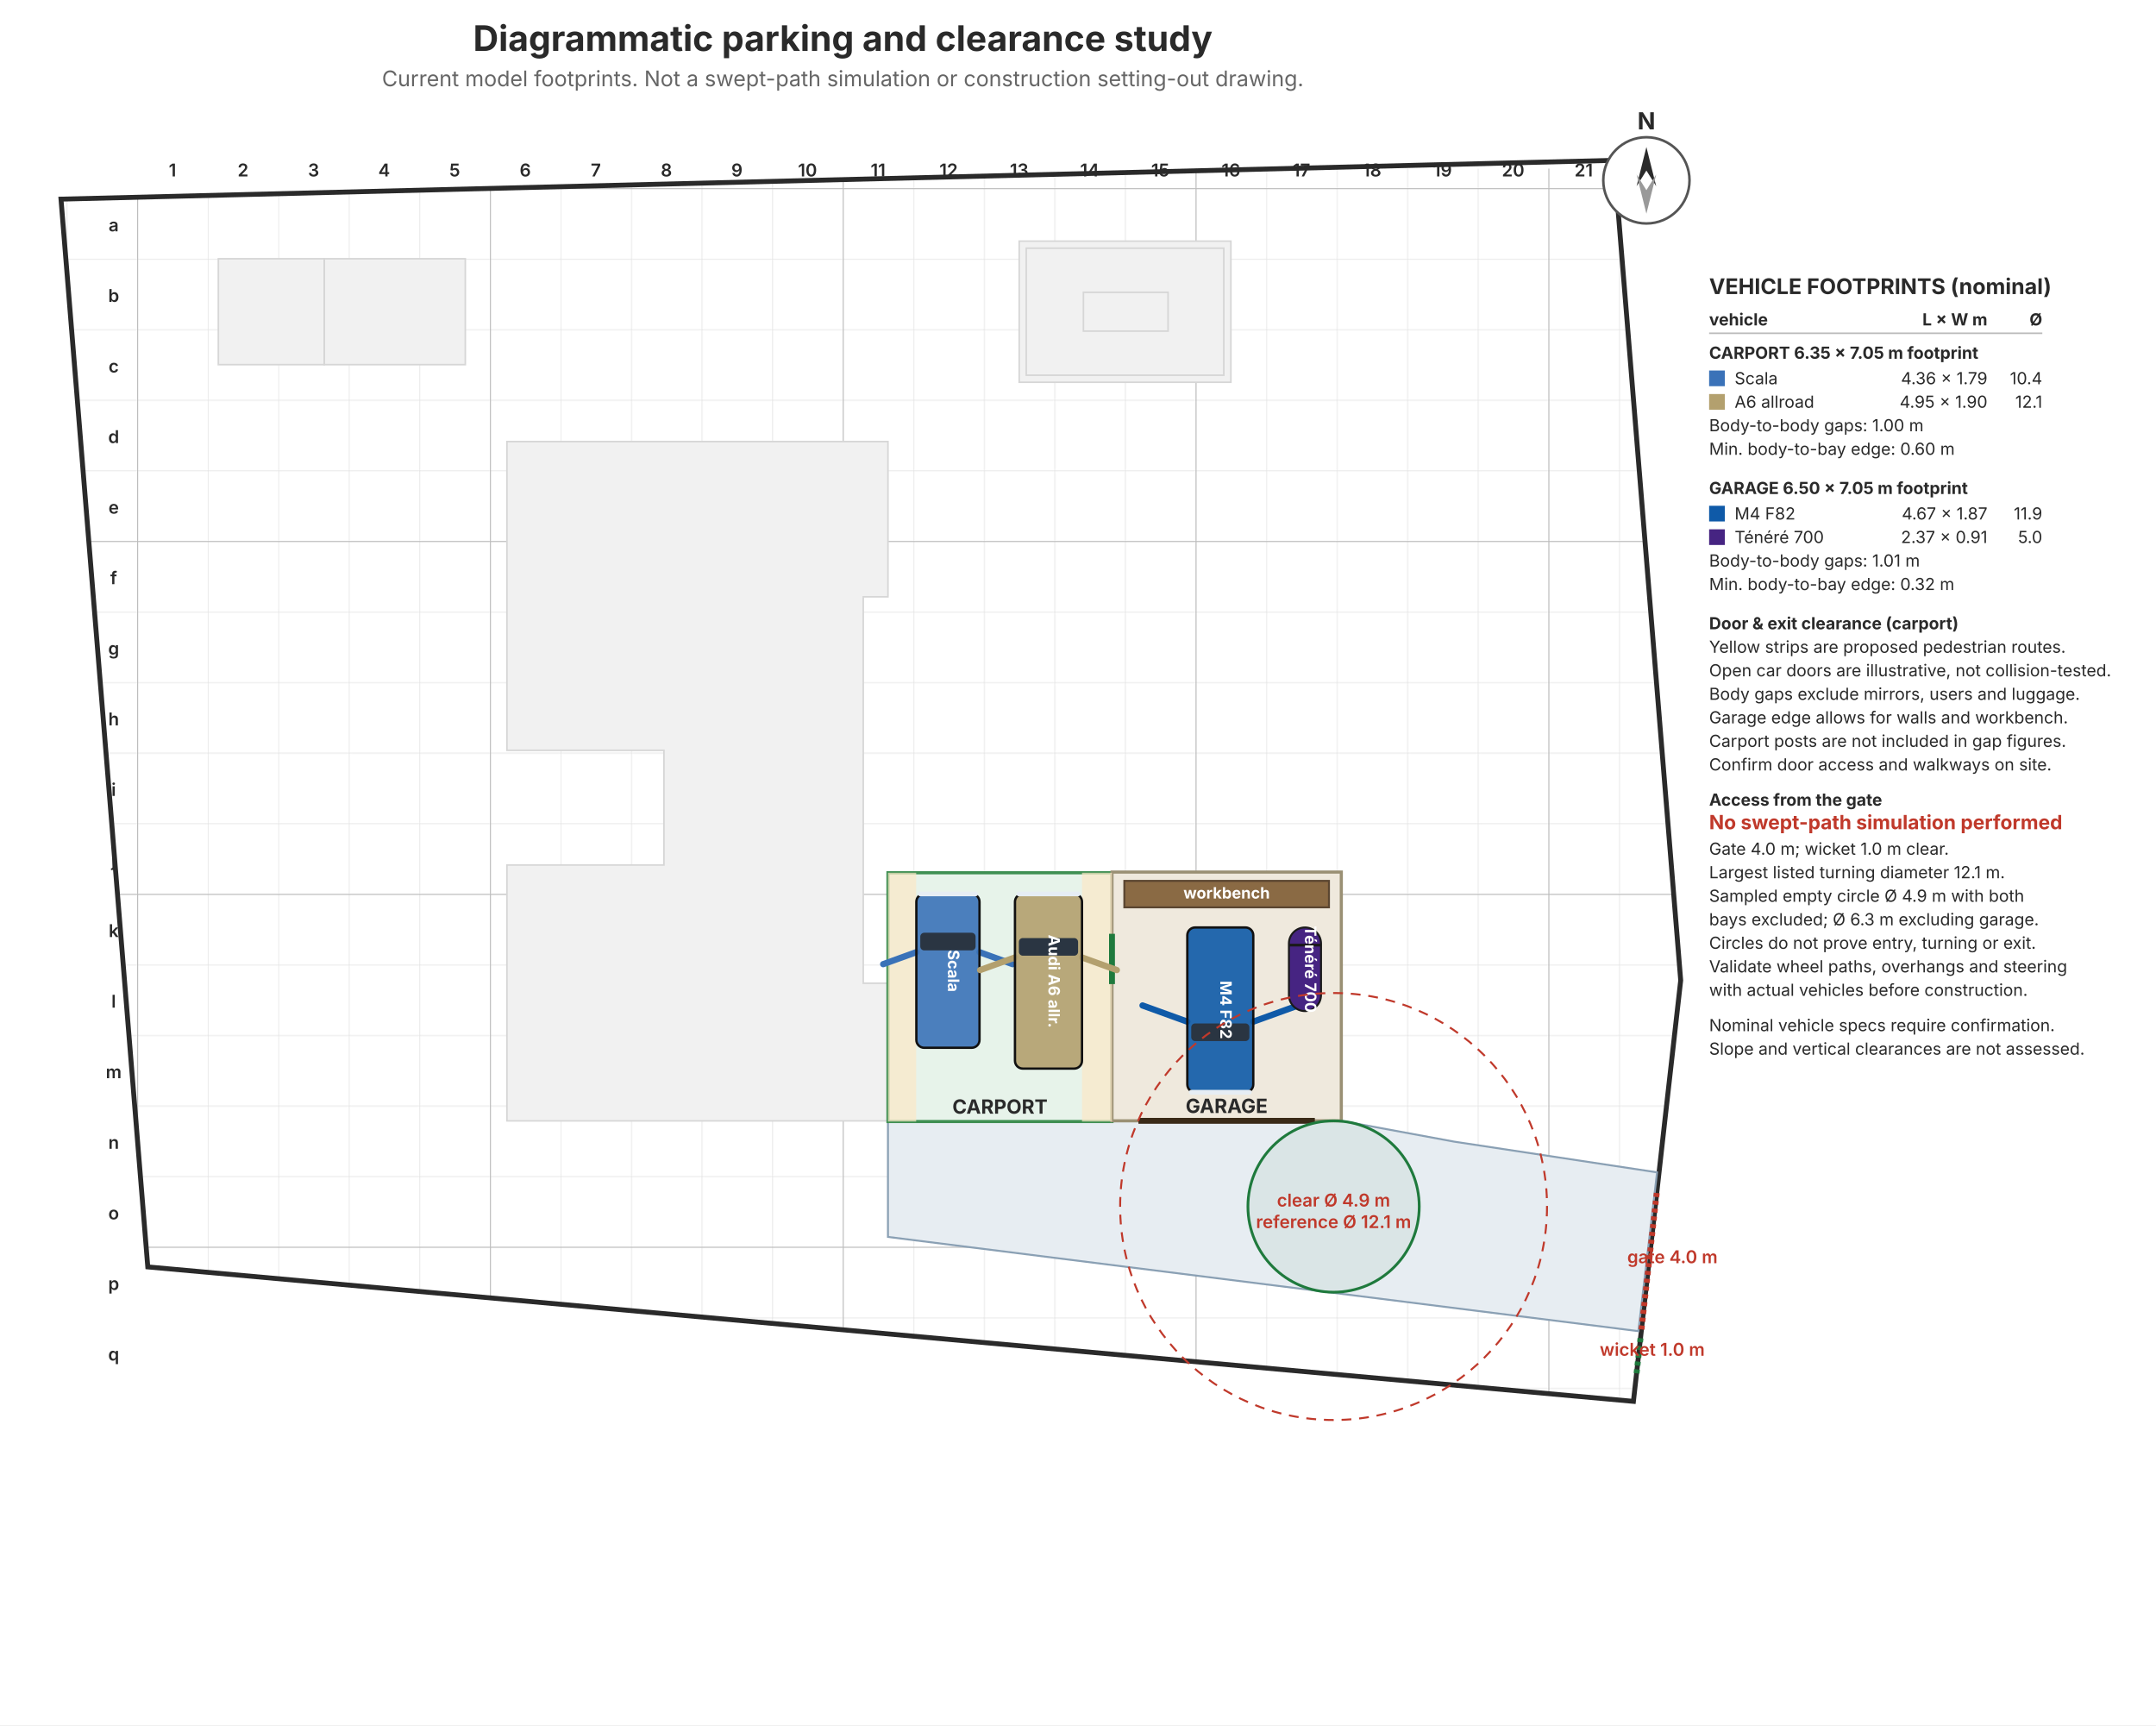
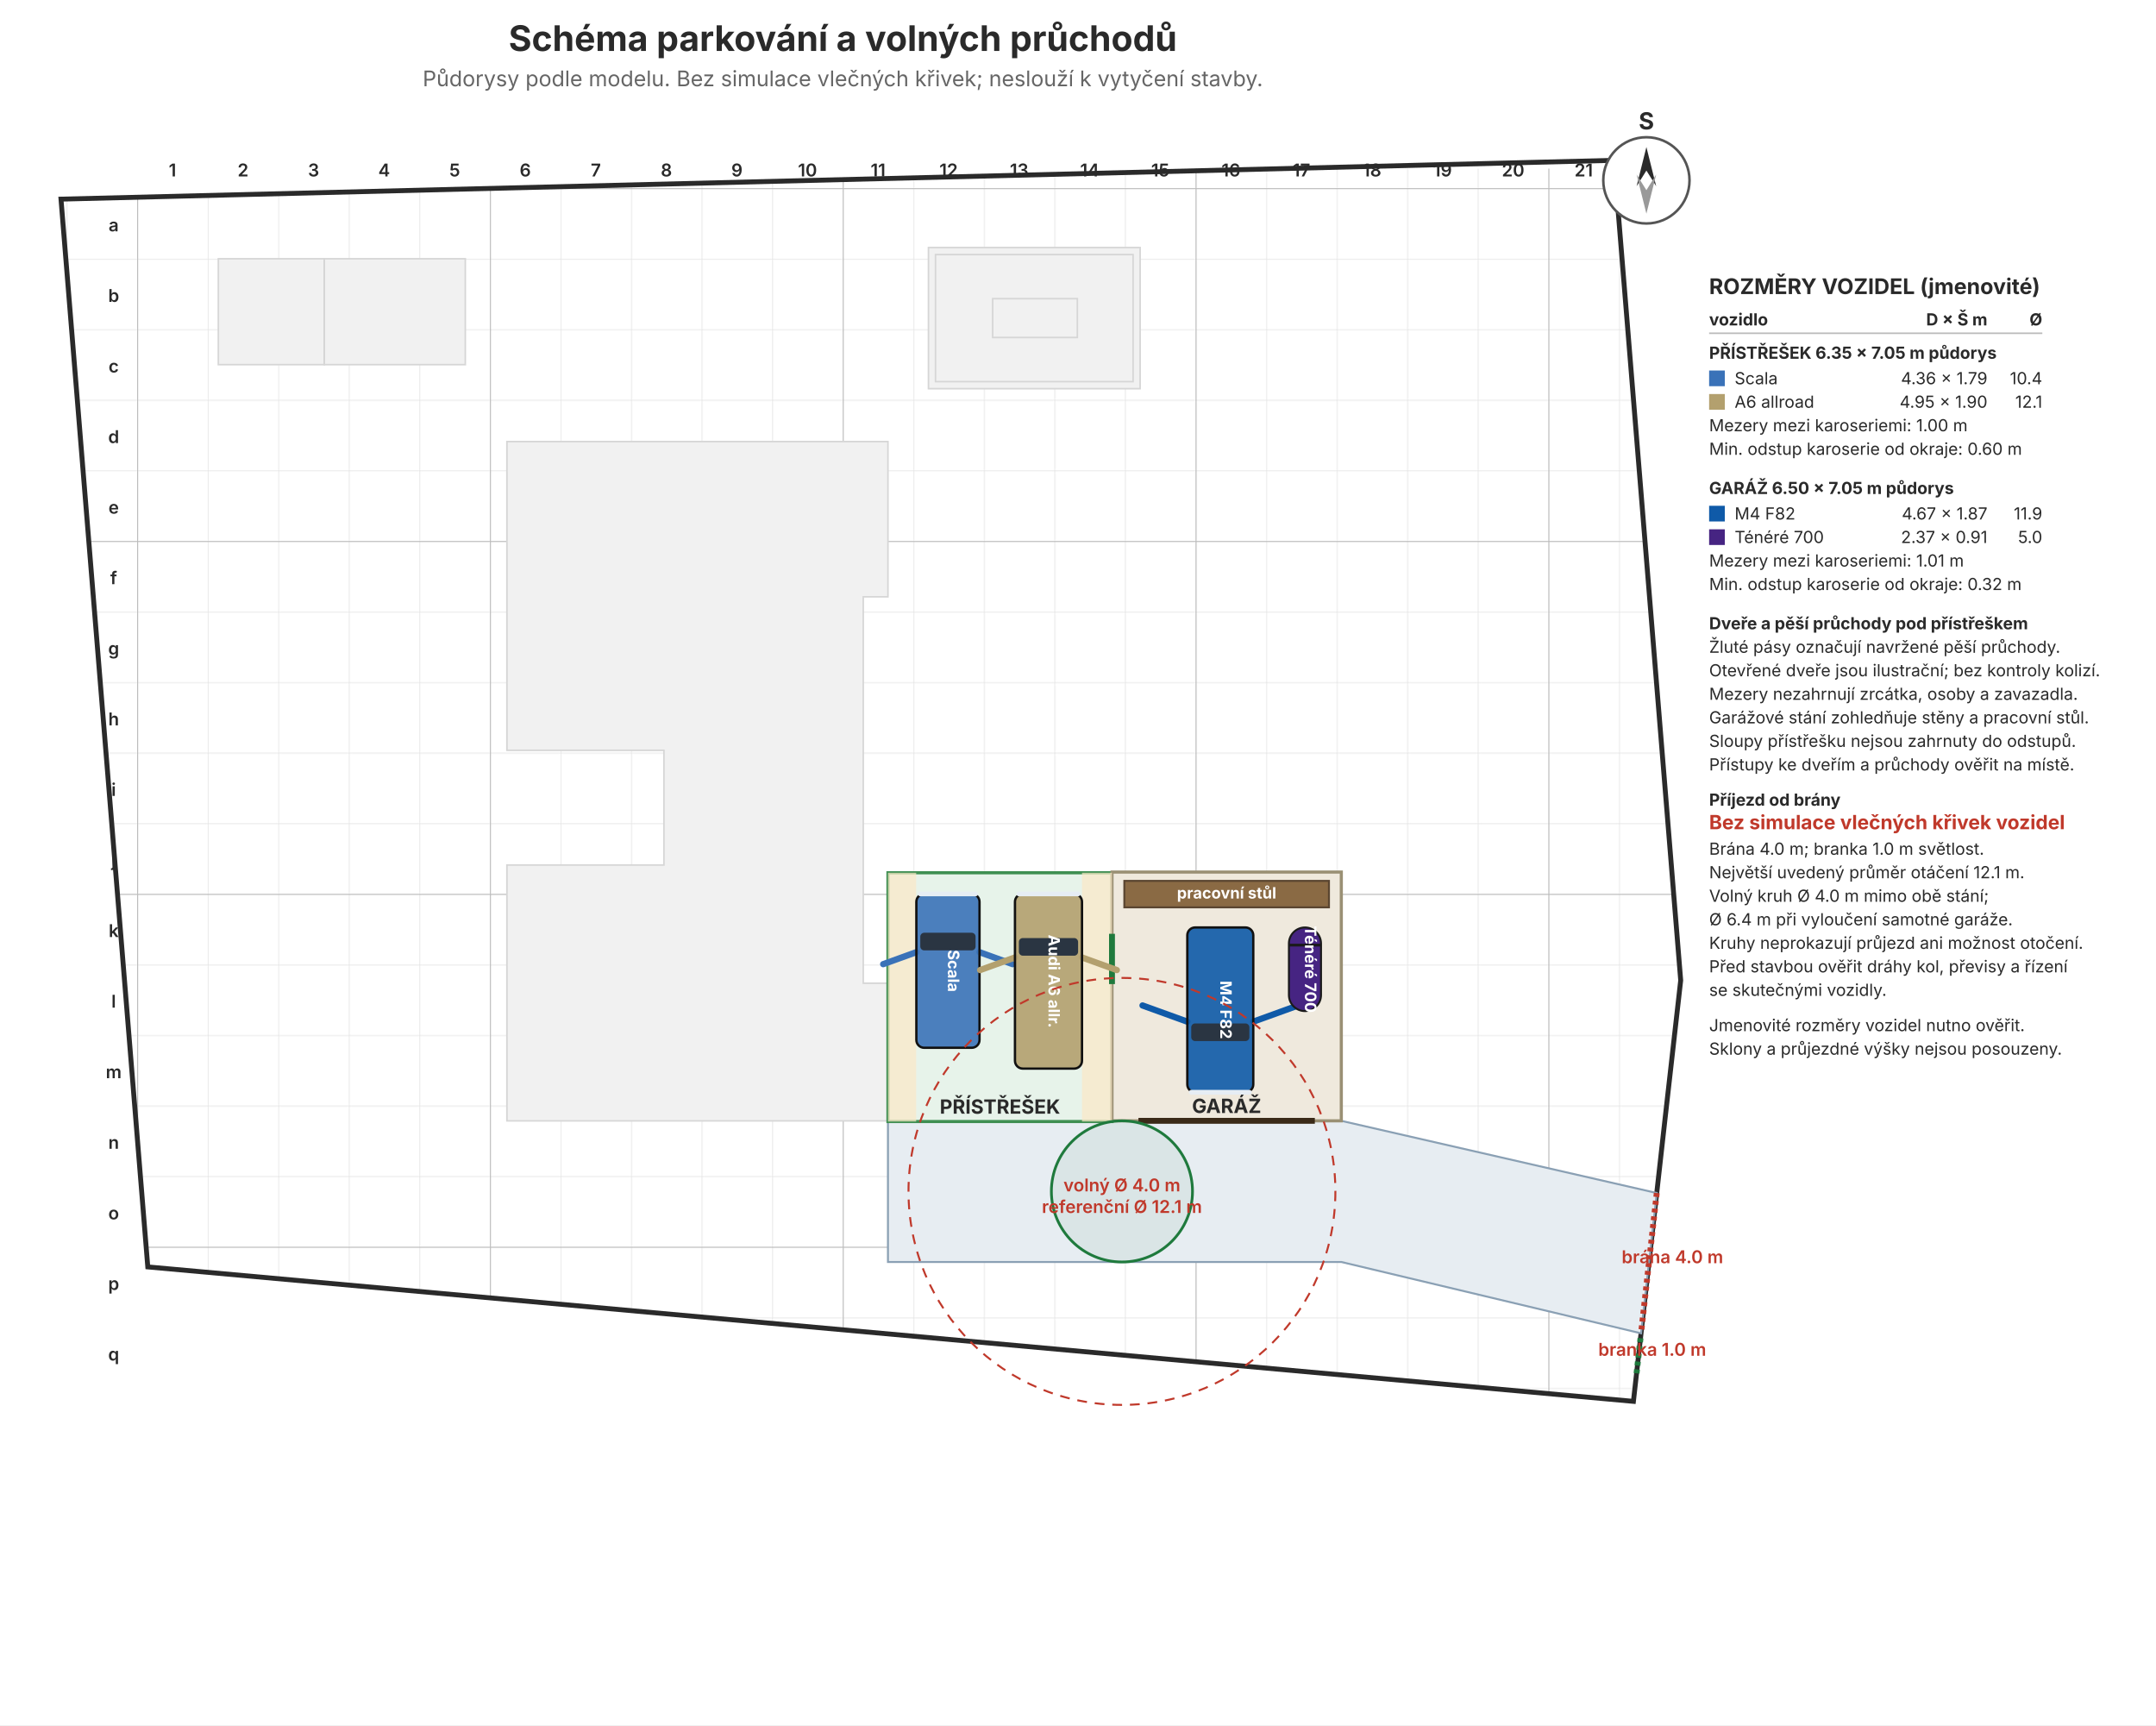
<svg xmlns="http://www.w3.org/2000/svg" viewBox="0 0 1100 880" font-family="-apple-system, BlinkMacSystemFont, sans-serif">
  <defs>
    <pattern id="cg" width="36" height="36" patternUnits="userSpaceOnUse">
      <path d="M 36 0 L 0 0 0 36" fill="none" stroke="#e2e2e2" stroke-width="0.6" />
    </pattern>
    <pattern id="mg" width="180" height="180" patternUnits="userSpaceOnUse">
      <rect width="180" height="180" fill="url(#cg)" />
      <path d="M 180 0 L 0 0 0 180" fill="none" stroke="#bcbcbc" stroke-width="1" />
    </pattern>
    <clipPath id="plot">
      <polygon points="-38.88,5.58 753.48,-14.22 787.5,404.1 779.4,475.74 763.38,618.84 5.4,550.26" />
    </clipPath>
    <marker id="arrow" markerWidth="9" markerHeight="9" refX="7" refY="4.5" orient="auto">
      <path d="M0,0 L9,4.5 L0,9 z" fill="#c0392b" />
    </marker>
  </defs>
  <style>
    text{font-family:-apple-system,sans-serif;fill:#2a2a2a}
    .title{font-size:18px;font-weight:700;text-anchor:middle}
    .sub{font-size:11px;fill:#666;text-anchor:middle}
    .axis{font-size:9px;fill:#777;text-anchor:middle;font-weight:600}
    .bay{font-size:10px;font-weight:700}
    .vlbl{font-size:8px;font-weight:700;fill:#fff}
    .dim{font-size:9px;fill:#c0392b;text-anchor:middle;font-weight:600}
    .ph{font-size:11px;font-weight:700}
    .pt{font-size:8.5px}
    .ok{font-size:10px;font-weight:700;fill:#1f7a3d}
    .bad{font-size:10px;font-weight:700;fill:#c0392b}
  </style>
  <rect width="1100" height="880" fill="white" />
-   <text x="430" y="26" class="title">Diagrammatic parking and clearance study</text>
-   <text x="430" y="44" class="sub">Current model footprints. Not a swept-path simulation or construction setting-out drawing.</text>
+   <text x="430" y="26" class="title">Schéma parkování a volných průchodů</text>
+   <text x="430" y="44" class="sub">Půdorysy podle modelu. Bez simulace vlečných křivek; neslouží k vytyčení stavby.</text>
  <g transform="translate(70, 96)">
    <g clip-path="url(#plot)">
      <rect x="-50" y="-10" width="900" height="720" fill="url(#mg)" />
    </g>
    <polygon points="-38.88,5.58 753.48,-14.22 787.5,404.1 779.4,475.74 763.38,618.84 5.4,550.26" fill="none" stroke="#2a2a2a" stroke-width="2.5" />
    <g class="axis">
      <text x="18" y="-6">1</text>
      <text x="54" y="-6">2</text>
      <text x="90" y="-6">3</text>
      <text x="126" y="-6">4</text>
      <text x="162" y="-6">5</text>
      <text x="198" y="-6">6</text>
      <text x="234" y="-6">7</text>
      <text x="270" y="-6">8</text>
      <text x="306" y="-6">9</text>
      <text x="342" y="-6">10</text>
      <text x="378" y="-6">11</text>
      <text x="414" y="-6">12</text>
      <text x="450" y="-6">13</text>
      <text x="486" y="-6">14</text>
      <text x="522" y="-6">15</text>
      <text x="558" y="-6">16</text>
      <text x="594" y="-6">17</text>
      <text x="630" y="-6">18</text>
      <text x="666" y="-6">19</text>
      <text x="702" y="-6">20</text>
      <text x="738" y="-6">21</text>
      <text x="774" y="-6">22</text>
    </g>
    <g class="axis">
      <text x="-12" y="22">a</text>
      <text x="-12" y="58">b</text>
      <text x="-12" y="94">c</text>
      <text x="-12" y="130">d</text>
      <text x="-12" y="166">e</text>
      <text x="-12" y="202">f</text>
      <text x="-12" y="238">g</text>
      <text x="-12" y="274">h</text>
      <text x="-12" y="310">i</text>
      <text x="-12" y="346">j</text>
      <text x="-12" y="382">k</text>
      <text x="-12" y="418">l</text>
      <text x="-12" y="454">m</text>
      <text x="-12" y="490">n</text>
      <text x="-12" y="526">o</text>
      <text x="-12" y="562">p</text>
      <text x="-12" y="598">q</text>
    </g>
    <g clip-path="url(#plot)" fill="#f1f1f1" stroke="#d6d6d6" stroke-width="0.8">
      <polygon points="188.64,129.24 383.04,129.24 383.04,208.44 370.44,208.44 370.44,405.54 383.04,405.54 383.04,475.74 188.64,475.74 188.64,345.24 268.74,345.24 268.74,286.74 188.64,286.74" />
      <rect x="95.4" y="36" width="72" height="54" />
      <rect x="41.4" y="36" width="54" height="54" />
-       <rect x="450" y="27" width="108" height="72" />
-       <rect x="453.6" y="30.6" width="100.8" height="64.8" />
-       <rect x="482.76" y="53.1" width="43.2" height="19.8" />
+       <rect x="403.7" y="30.26" width="108" height="72" />
+       <rect x="407.3" y="33.86" width="100.8" height="64.8" />
+       <rect x="436.46" y="56.36" width="43.2" height="19.8" />
    </g>
-     <polygon points="383.04,349.2 497.34,349.2 497.34,475.74 614.34,475.74 671.94,486.36 775.44,502.02 765.9,583.02 383.04,534.96" fill="#e7edf2" stroke="#8aa0b4" stroke-width="1" />
+     <polygon points="383.04,349.2 497.34,349.2 497.34,475.74 614.34,475.74 775.28,512.57 767.27,584.13 614.34,547.74 383.04,547.74" fill="#e7edf2" stroke="#8aa0b4" stroke-width="1" />
    <rect x="383.04" y="349.2" width="114.3" height="126.9" fill="#e7f3ea" stroke="#3f8f52" stroke-width="1.6" />
    <rect x="497.34" y="348.84" width="117" height="126.9" fill="#efe9dd" stroke="#9a9074" stroke-width="1.6" />
    <line x1="510.84" y1="475.74" x2="600.84" y2="475.74" stroke="#3a2a18" stroke-width="3" />
-     <text x="440.19" y="472.1" class="bay" fill="#2f6f43" text-anchor="middle">CARPORT</text>
-     <text x="555.84" y="471.74" class="bay" fill="#7a6f52" text-anchor="middle">GARAGE</text>
+     <text x="440.19" y="472.1" class="bay" fill="#2f6f43" text-anchor="middle">PŘÍSTŘEŠEK</text>
+     <text x="555.84" y="471.74" class="bay" fill="#7a6f52" text-anchor="middle">GARÁŽ</text>
    <rect x="503.64" y="353.34" width="104.4" height="13.5" fill="#8a6a44" stroke="#5a4530" stroke-width="1" />
-     <text x="555.84" y="362.34" class="vlbl" text-anchor="middle" fill="#fff">workbench</text>
+     <text x="555.84" y="362.34" class="vlbl" text-anchor="middle" fill="#fff">pracovní stůl</text>
    <rect x="383.04" y="349.2" width="14.4" height="126.9" fill="#fbe9c7" fill-opacity="0.7" />
    <rect x="482.04" y="349.2" width="15.3" height="126.9" fill="#fbe9c7" fill-opacity="0.7" />
    <line x1="497.34" y1="380.34" x2="497.34" y2="405.99" stroke="#1f7a3d" stroke-width="3" />
    <g transform="translate(413.64,399.24)">
      <line x1="-16.11" y1="-9.54" x2="-33.03" y2="-3.42" stroke="#3a72b8" stroke-width="3.2" stroke-linecap="round" />
      <line x1="16.11" y1="-9.54" x2="33.03" y2="-3.42" stroke="#3a72b8" stroke-width="3.2" stroke-linecap="round" />
      <rect x="-16.11" y="-39.24" width="32.22" height="78.48" rx="4" fill="#3a72b8" fill-opacity="0.9" stroke="#111" stroke-width="1.2" />
      <rect x="-14.11" y="-19.44" width="28.22" height="9" rx="2" fill="#2a3542" />
      <line x1="-14.11" y1="-39.24" x2="14.11" y2="-39.24" stroke="#e6edf4" stroke-width="2.4" stroke-linecap="round" />
    </g>
    <text x="413.64" y="399.24" class="vlbl" text-anchor="middle" transform="rotate(90 413.64 399.24)">Scala</text>
    <g transform="translate(464.94,404.55)">
      <line x1="-17.1" y1="-12.15" x2="-34.866" y2="-5.724" stroke="#b3a06e" stroke-width="3.2" stroke-linecap="round" />
      <line x1="17.1" y1="-12.15" x2="34.866" y2="-5.724" stroke="#b3a06e" stroke-width="3.2" stroke-linecap="round" />
      <rect x="-17.1" y="-44.55" width="34.2" height="89.1" rx="4" fill="#b3a06e" fill-opacity="0.9" stroke="#111" stroke-width="1.2" />
      <rect x="-15.1" y="-22.05" width="30.2" height="9" rx="2" fill="#2a3542" />
      <line x1="-15.1" y1="-44.55" x2="15.1" y2="-44.55" stroke="#e6edf4" stroke-width="2.4" stroke-linecap="round" />
    </g>
    <text x="464.94" y="404.55" class="vlbl" text-anchor="middle" transform="rotate(90 464.94 404.55)">Audi A6 allr.</text>
    <g transform="translate(552.6,419.13)">
      <line x1="-16.83" y1="6.03" x2="-39.672" y2="-2.232" stroke="#0f5aa8" stroke-width="3.2" stroke-linecap="round" />
      <line x1="16.83" y1="6.03" x2="39.672" y2="-2.232" stroke="#0f5aa8" stroke-width="3.2" stroke-linecap="round" />
      <rect x="-16.83" y="-42.03" width="33.66" height="84.06" rx="4" fill="#0f5aa8" fill-opacity="0.9" stroke="#111" stroke-width="1.2" />
      <rect x="-14.83" y="6.93" width="29.66" height="9" rx="2" fill="#2a3542" />
      <line x1="-14.83" y1="42.03" x2="14.83" y2="42.03" stroke="#e6edf4" stroke-width="2.4" stroke-linecap="round" />
    </g>
    <text x="552.6" y="419.13" class="vlbl" text-anchor="middle" transform="rotate(90 552.6 419.13)">M4 F82</text>
    <g transform="translate(595.8,398.43)">
      <rect x="-8.19" y="-21.33" width="16.38" height="42.66" rx="8.19" fill="#462482" stroke="#1a1a1a" stroke-width="1" />
      <line x1="-8.1" y1="-12.33" x2="8.1" y2="-12.33" stroke="#1a1a1a" stroke-width="1.4" />
    </g>
    <text x="595.8" y="398.43" class="vlbl" text-anchor="middle" transform="rotate(90 595.8 398.43)">Ténéré 700</text>
    <line x1="775.28" y1="512.57" x2="767.27" y2="584.13" stroke="#c0392b" stroke-width="3" stroke-dasharray="2,2" />
-     <text x="783.28" y="548.35" class="dim" text-anchor="start">gate 4.0 m</text>
+     <text x="783.28" y="548.35" class="dim" text-anchor="start">brána 4.0 m</text>
    <line id="wicket-clear-opening" x1="766.99" y1="586.63" x2="764.98" y2="604.52" stroke="#1f7a3d" stroke-width="3" stroke-dasharray="2,2" />
-     <text x="772.98" y="595.58" class="dim" fill="#1f7a3d" text-anchor="start">wicket 1.0 m</text>
-     <circle cx="610.4" cy="519.45" r="108.9" fill="none" stroke="#c0392b" stroke-width="1" stroke-dasharray="5,4" />
-     <circle cx="610.4" cy="519.45" r="43.7" fill="#1f7a3d" fill-opacity="0.07" stroke="#1f7a3d" stroke-width="1.4" />
-     <text x="610.4" y="519.45" class="dim" fill="#1f7a3d">clear Ø 4.9 m</text>
-     <text x="610.4" y="530.45" class="dim">reference Ø 12.1 m</text>
+     <text x="772.98" y="595.58" class="dim" fill="#1f7a3d" text-anchor="start">branka 1.0 m</text>
+     <circle cx="502.42" cy="511.74" r="108.9" fill="none" stroke="#c0392b" stroke-width="1" stroke-dasharray="5,4" />
+     <circle cx="502.42" cy="511.74" r="36" fill="#1f7a3d" fill-opacity="0.07" stroke="#1f7a3d" stroke-width="1.4" />
+     <text x="502.42" y="511.74" class="dim" fill="#1f7a3d">volný Ø 4.0 m</text>
+     <text x="502.42" y="522.74" class="dim">referenční Ø 12.1 m</text>
  </g>
  <g transform="translate(840, 92)">
    <circle r="22" fill="white" stroke="#555" stroke-width="1.3" />
    <path d="M 0 -17 L 5 3 L 0 -5 L -5 3 Z" fill="#2a2a2a" />
    <path d="M 0 5 L 5 -3 L 0 17 L -5 -3 Z" fill="#999" />
-     <text y="-26" font-size="12" font-weight="700" text-anchor="middle">N</text>
+     <text y="-26" font-size="12" font-weight="700" text-anchor="middle">S</text>
  </g>
  <g transform="translate(872, 150)">
-     <text x="0" y="0" class="ph">VEHICLE FOOTPRINTS (nominal)</text>
-     <text x="0" y="16" class="pt" font-weight="700" fill="#555">vehicle</text>
-     <text x="142" y="16" class="pt" font-weight="700" fill="#555" text-anchor="end">L × W m</text>
+     <text x="0" y="0" class="ph">ROZMĚRY VOZIDEL (jmenovité)</text>
+     <text x="0" y="16" class="pt" font-weight="700" fill="#555">vozidlo</text>
+     <text x="142" y="16" class="pt" font-weight="700" fill="#555" text-anchor="end">D × Š m</text>
    <text x="170" y="16" class="pt" font-weight="700" fill="#555" text-anchor="end">Ø</text>
    <line x1="0" y1="20" x2="170" y2="20" stroke="#bbb" stroke-width="0.8" />
-     <text x="0" y="33" class="pt" font-weight="700" fill="#333">CARPORT 6.35 × 7.05 m footprint</text>
+     <text x="0" y="33" class="pt" font-weight="700" fill="#333">PŘÍSTŘEŠEK 6.35 × 7.05 m půdorys</text>
    <rect x="0" y="39" width="8" height="8" fill="#3a72b8" />
    <text x="13" y="46" class="pt">Scala</text>
    <text x="142" y="46" class="pt" text-anchor="end">4.36 × 1.79</text>
    <text x="170" y="46" class="pt" text-anchor="end">10.4</text>
    <rect x="0" y="51" width="8" height="8" fill="#b3a06e" />
    <text x="13" y="58" class="pt">A6 allroad</text>
    <text x="142" y="58" class="pt" text-anchor="end">4.95 × 1.90</text>
    <text x="170" y="58" class="pt" text-anchor="end">12.1</text>
-     <text x="0" y="70" class="pt">Body-to-body gaps: 1.00 m</text>
-     <text x="0" y="82" class="pt">Min. body-to-bay edge: 0.60 m</text>
-     <text x="0" y="102" class="pt" font-weight="700" fill="#333">GARAGE 6.50 × 7.05 m footprint</text>
+     <text x="0" y="70" class="pt">Mezery mezi karoseriemi: 1.00 m</text>
+     <text x="0" y="82" class="pt">Min. odstup karoserie od okraje: 0.60 m</text>
+     <text x="0" y="102" class="pt" font-weight="700" fill="#333">GARÁŽ 6.50 × 7.05 m půdorys</text>
    <rect x="0" y="108" width="8" height="8" fill="#0f5aa8" />
    <text x="13" y="115" class="pt">M4 F82</text>
    <text x="142" y="115" class="pt" text-anchor="end">4.67 × 1.87</text>
    <text x="170" y="115" class="pt" text-anchor="end">11.9</text>
    <rect x="0" y="120" width="8" height="8" fill="#462482" />
    <text x="13" y="127" class="pt">Ténéré 700</text>
    <text x="142" y="127" class="pt" text-anchor="end">2.37 × 0.91</text>
    <text x="170" y="127" class="pt" text-anchor="end">5.0</text>
-     <text x="0" y="139" class="pt">Body-to-body gaps: 1.01 m</text>
-     <text x="0" y="151" class="pt">Min. body-to-bay edge: 0.32 m</text>
-     <text x="0" y="171" class="pt" fill="#444" font-weight="700">Door &amp; exit clearance (carport)</text>
-     <text x="0" y="183" class="pt" fill="#555">Yellow strips are proposed pedestrian routes.</text>
-     <text x="0" y="195" class="pt" fill="#555">Open car doors are illustrative, not collision-tested.</text>
-     <text x="0" y="207" class="pt" fill="#555">Body gaps exclude mirrors, users and luggage.</text>
-     <text x="0" y="219" class="pt" fill="#555">Garage edge allows for walls and workbench.</text>
-     <text x="0" y="231" class="pt" fill="#555">Carport posts are not included in gap figures.</text>
-     <text x="0" y="243" class="pt" fill="#555">Confirm door access and walkways on site.</text>
-     <text x="0" y="261" class="pt" fill="#444" font-weight="700">Access from the gate</text>
-     <text x="0" y="273" class="bad" font-size="8.5">No swept-path simulation performed</text>
-     <text x="0" y="286" class="pt" fill="#555">Gate 4.0 m; wicket 1.0 m clear.</text>
-     <text x="0" y="298" class="pt" fill="#555">Largest listed turning diameter 12.1 m.</text>
-     <text x="0" y="310" class="pt" fill="#555">Sampled empty circle Ø 4.9 m with both</text>
-     <text x="0" y="322" class="pt" fill="#555">bays excluded; Ø 6.3 m excluding garage.</text>
-     <text x="0" y="334" class="pt" fill="#555">Circles do not prove entry, turning or exit.</text>
-     <text x="0" y="346" class="pt" fill="#555">Validate wheel paths, overhangs and steering</text>
-     <text x="0" y="358" class="pt" fill="#555">with actual vehicles before construction.</text>
-     <text x="0" y="376" class="pt" fill="#888">Nominal vehicle specs require confirmation.</text>
-     <text x="0" y="388" class="pt" fill="#888">Slope and vertical clearances are not assessed.</text>
+     <text x="0" y="139" class="pt">Mezery mezi karoseriemi: 1.01 m</text>
+     <text x="0" y="151" class="pt">Min. odstup karoserie od okraje: 0.32 m</text>
+     <text x="0" y="171" class="pt" fill="#444" font-weight="700">Dveře a pěší průchody pod přístřeškem</text>
+     <text x="0" y="183" class="pt" fill="#555">Žluté pásy označují navržené pěší průchody.</text>
+     <text x="0" y="195" class="pt" fill="#555">Otevřené dveře jsou ilustrační; bez kontroly kolizí.</text>
+     <text x="0" y="207" class="pt" fill="#555">Mezery nezahrnují zrcátka, osoby a zavazadla.</text>
+     <text x="0" y="219" class="pt" fill="#555">Garážové stání zohledňuje stěny a pracovní stůl.</text>
+     <text x="0" y="231" class="pt" fill="#555">Sloupy přístřešku nejsou zahrnuty do odstupů.</text>
+     <text x="0" y="243" class="pt" fill="#555">Přístupy ke dveřím a průchody ověřit na místě.</text>
+     <text x="0" y="261" class="pt" fill="#444" font-weight="700">Příjezd od brány</text>
+     <text x="0" y="273" class="bad" font-size="8.5">Bez simulace vlečných křivek vozidel</text>
+     <text x="0" y="286" class="pt" fill="#555">Brána 4.0 m; branka 1.0 m světlost.</text>
+     <text x="0" y="298" class="pt" fill="#555">Největší uvedený průměr otáčení 12.1 m.</text>
+     <text x="0" y="310" class="pt" fill="#555">Volný kruh Ø 4.0 m mimo obě stání;</text>
+     <text x="0" y="322" class="pt" fill="#555">Ø 6.4 m při vyloučení samotné garáže.</text>
+     <text x="0" y="334" class="pt" fill="#555">Kruhy neprokazují průjezd ani možnost otočení.</text>
+     <text x="0" y="346" class="pt" fill="#555">Před stavbou ověřit dráhy kol, převisy a řízení</text>
+     <text x="0" y="358" class="pt" fill="#555">se skutečnými vozidly.</text>
+     <text x="0" y="376" class="pt" fill="#888">Jmenovité rozměry vozidel nutno ověřit.</text>
+     <text x="0" y="388" class="pt" fill="#888">Sklony a průjezdné výšky nejsou posouzeny.</text>
  </g>
</svg>
